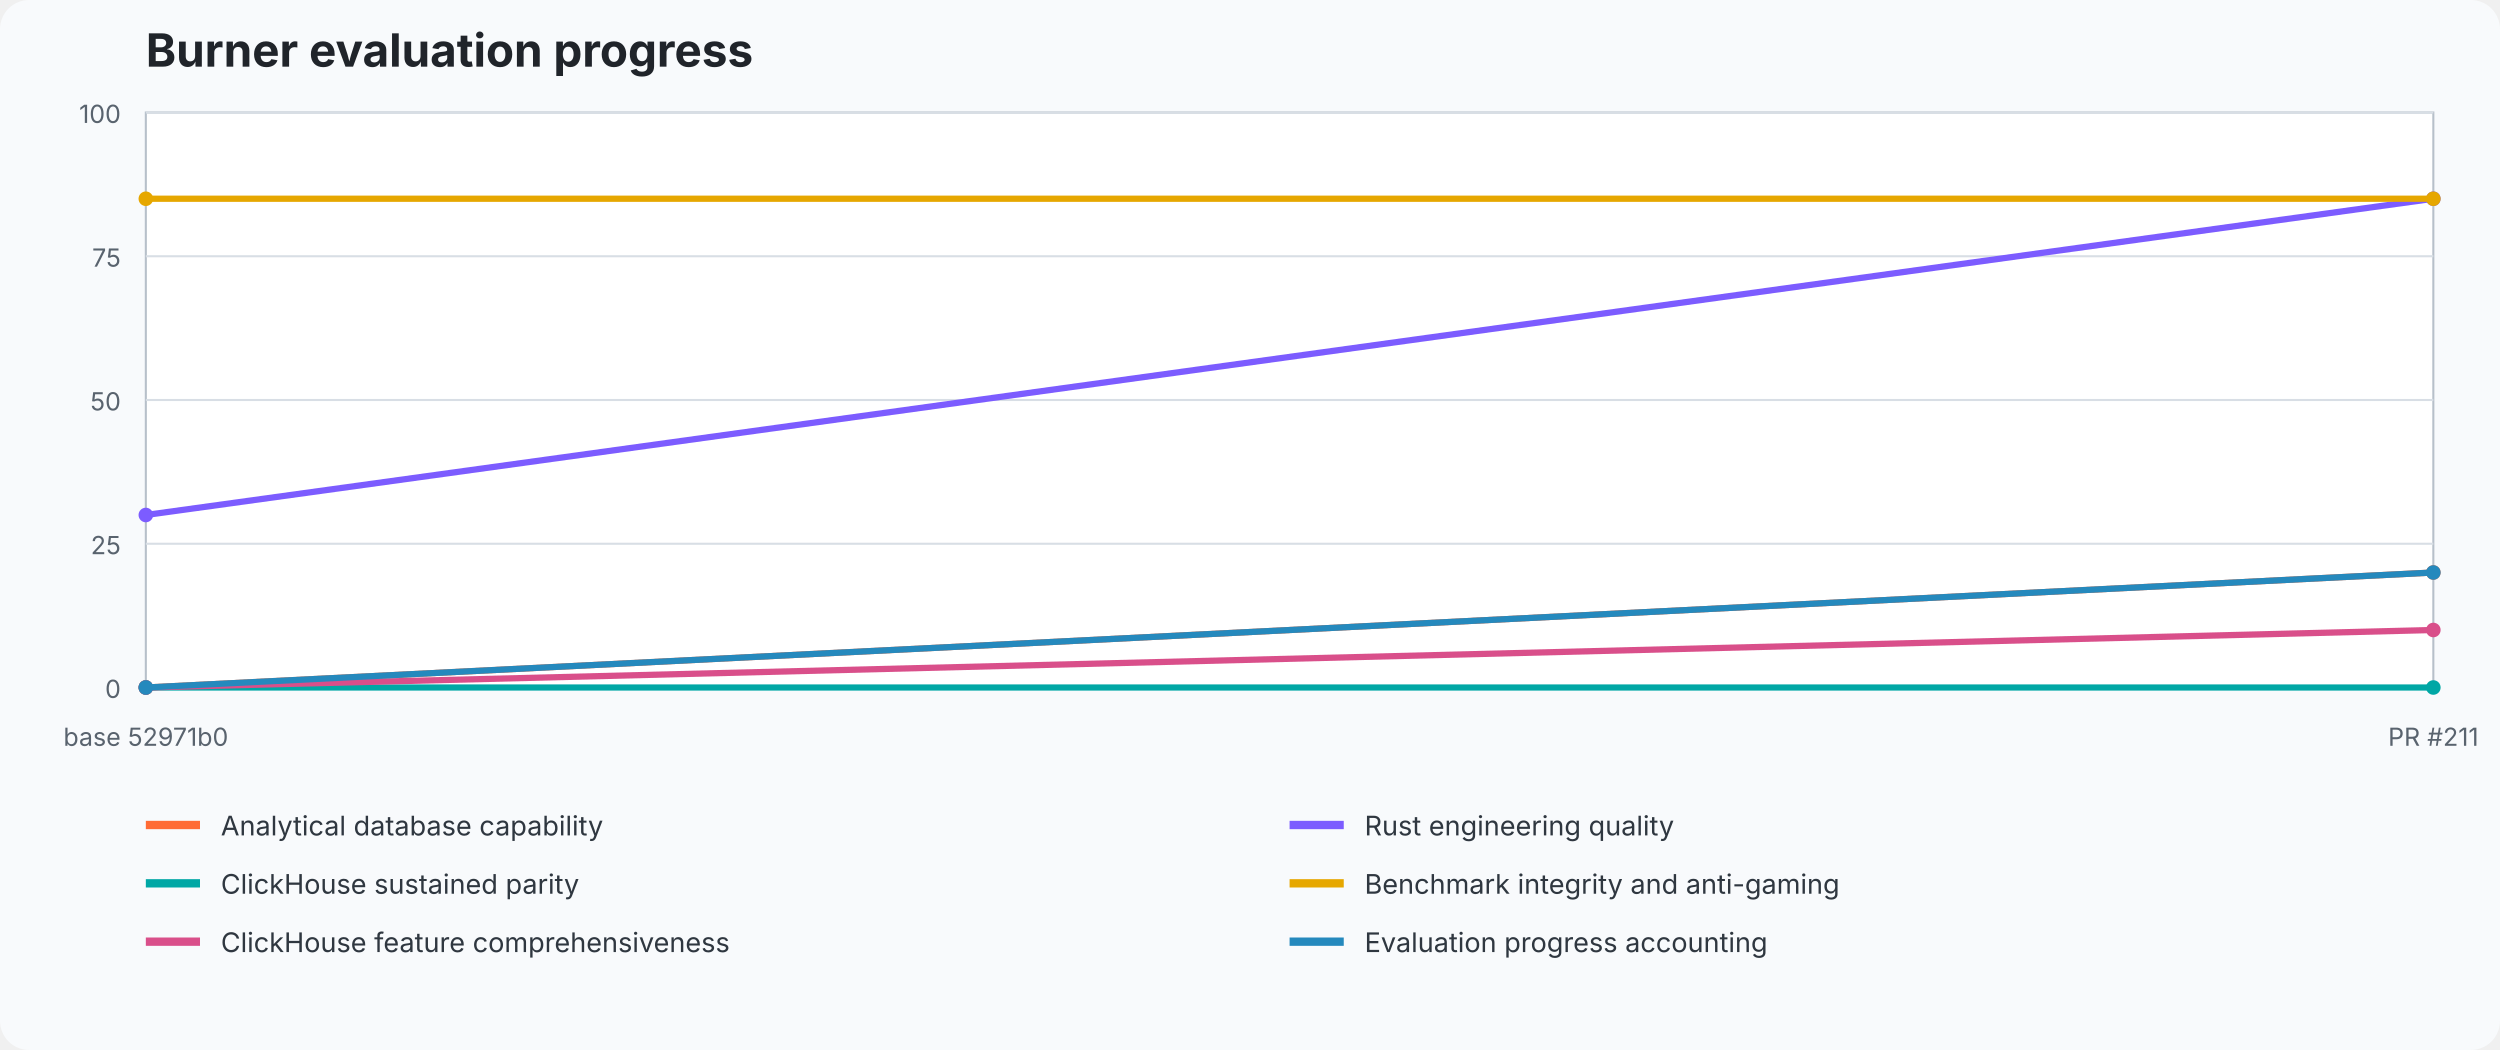
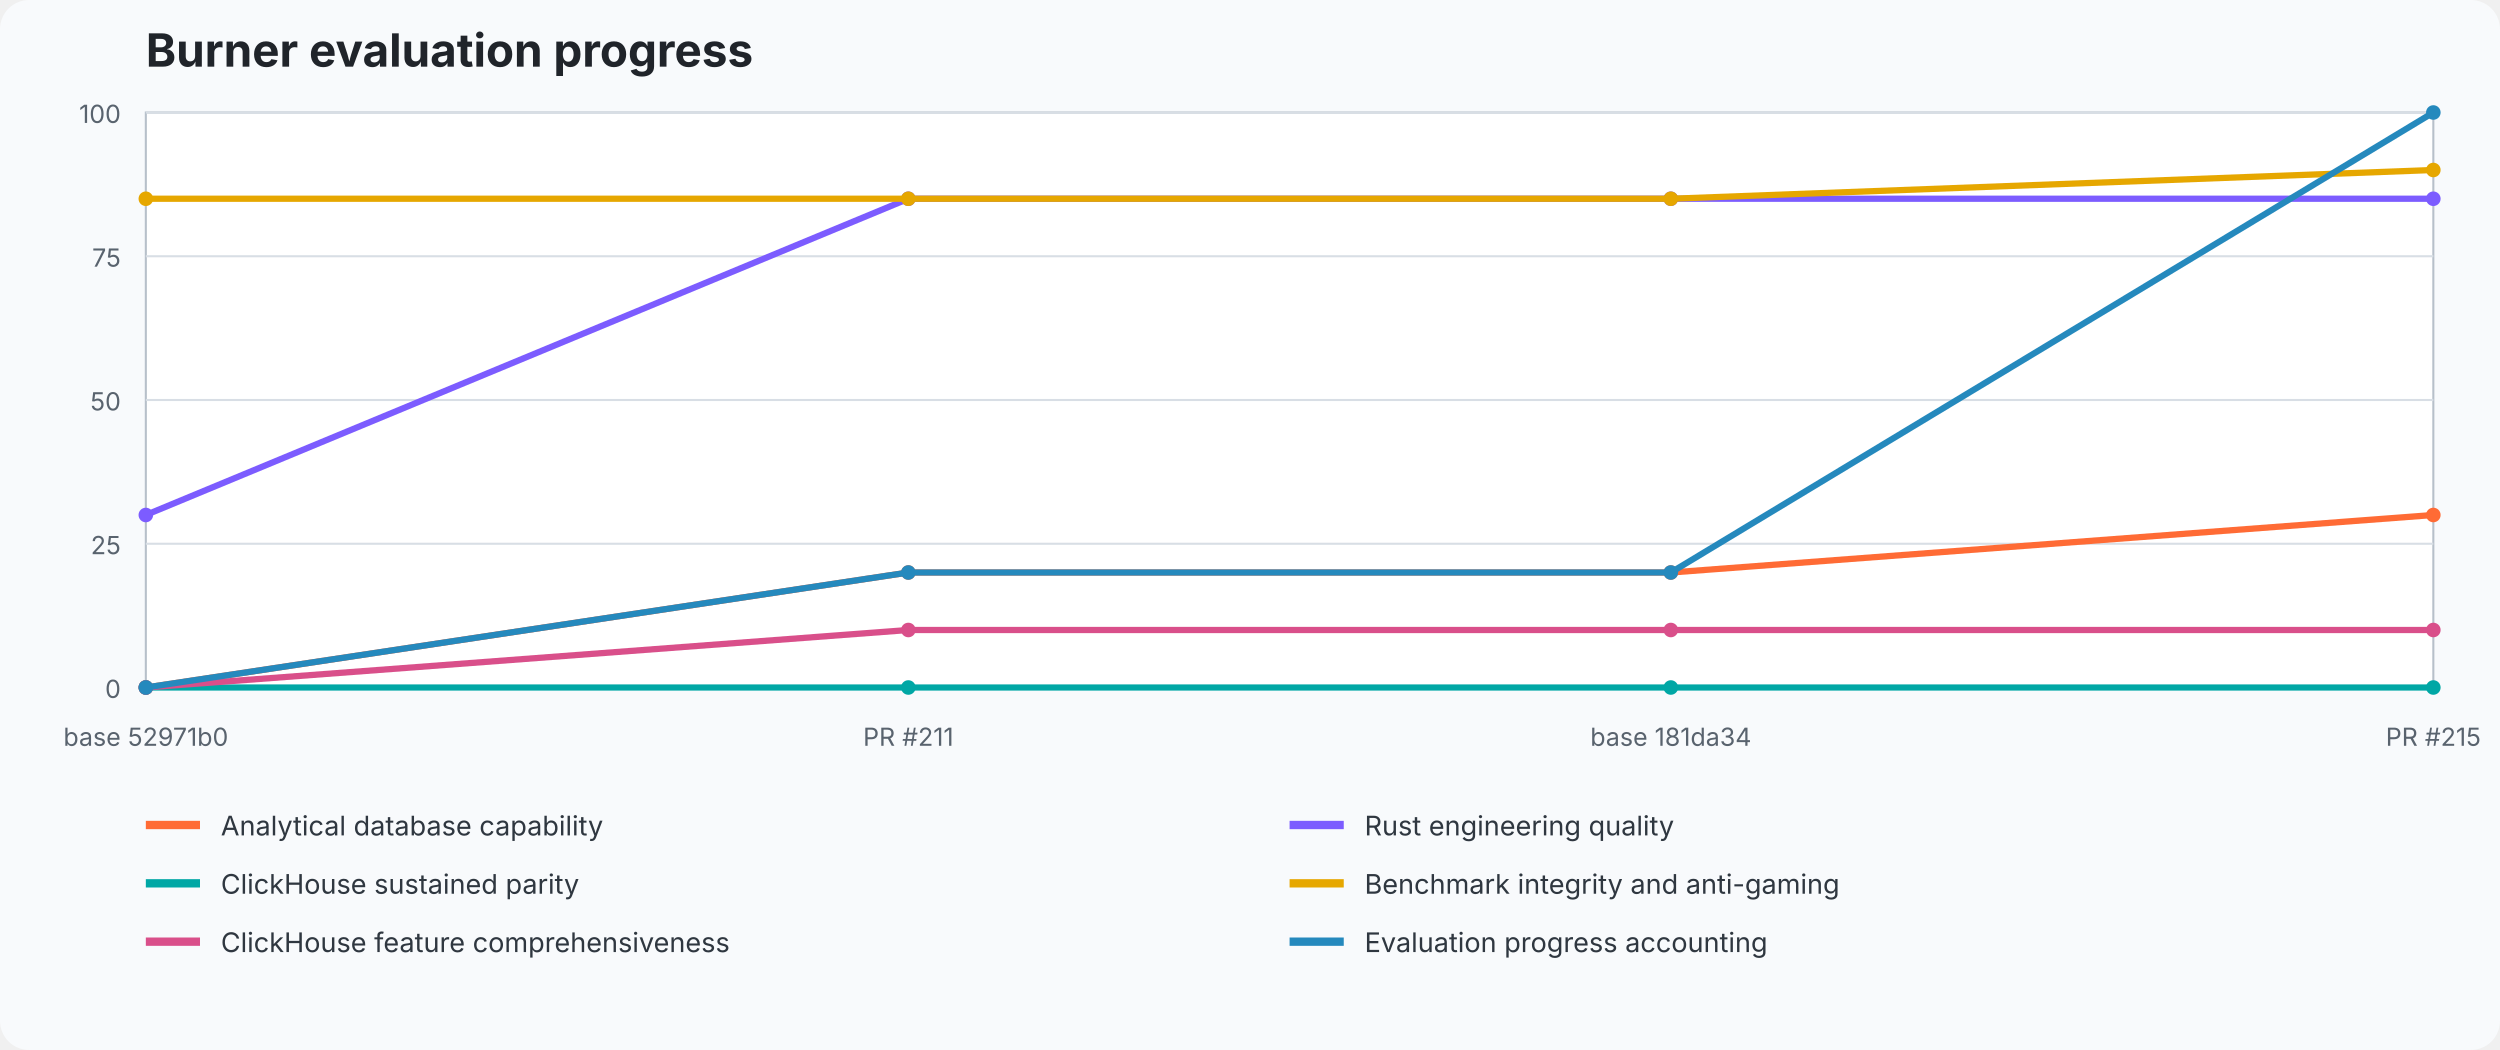
<svg xmlns="http://www.w3.org/2000/svg" width="1200" height="504" viewBox="0 0 1200 504" role="img" aria-labelledby="title desc">
  <style>text{font-family:ui-sans-serif,system-ui,-apple-system,BlinkMacSystemFont,"Segoe UI",sans-serif}.title{font-size:22px;font-weight:700;fill:#20242a}.axis{font-size:12px;fill:#59636e}.legend{font-size:13px;fill:#2f3740}.grid{stroke:#d8dee5;stroke-width:1}.plot{fill:#fff;stroke:#b7c0ca}</style>
  <rect width="100%" height="100%" fill="#f8fafc" rx="14" />
  <text x="70" y="32" class="title">Burner evaluation progress</text>
  <rect x="70" y="54" width="1098" height="276" class="plot" />
  <line x1="70" y1="330" x2="1168" y2="330" class="grid" />
  <text x="58" y="335" text-anchor="end" class="axis">0</text>
  <line x1="70" y1="261" x2="1168" y2="261" class="grid" />
  <text x="58" y="266" text-anchor="end" class="axis">25</text>
  <line x1="70" y1="192" x2="1168" y2="192" class="grid" />
  <text x="58" y="197" text-anchor="end" class="axis">50</text>
  <line x1="70" y1="123" x2="1168" y2="123" class="grid" />
  <text x="58" y="128" text-anchor="end" class="axis">75</text>
  <line x1="70" y1="54" x2="1168" y2="54" class="grid" />
  <text x="58" y="59" text-anchor="end" class="axis">100</text>
-   <polyline points="70.0,330.0 1168.0,274.8" fill="none" stroke="#ff6b35" stroke-width="3" stroke-linejoin="round" stroke-linecap="round" />
+   <polyline points="70.0,330.0 436.0,274.8 802.0,274.8 1168.0,247.2" fill="none" stroke="#ff6b35" stroke-width="3" stroke-linejoin="round" stroke-linecap="round" />
  <circle cx="70.0" cy="330.0" r="3.5" fill="#ff6b35" />
-   <circle cx="1168.0" cy="274.8" r="3.5" fill="#ff6b35" />
-   <polyline points="70.0,247.2 1168.0,95.4" fill="none" stroke="#7c5cff" stroke-width="3" stroke-linejoin="round" stroke-linecap="round" />
+   <circle cx="436.0" cy="274.8" r="3.5" fill="#ff6b35" />
+   <circle cx="802.0" cy="274.8" r="3.5" fill="#ff6b35" />
+   <circle cx="1168.0" cy="247.2" r="3.5" fill="#ff6b35" />
+   <polyline points="70.0,247.2 436.0,95.4 802.0,95.4 1168.0,95.4" fill="none" stroke="#7c5cff" stroke-width="3" stroke-linejoin="round" stroke-linecap="round" />
  <circle cx="70.0" cy="247.2" r="3.5" fill="#7c5cff" />
+   <circle cx="436.0" cy="95.4" r="3.5" fill="#7c5cff" />
+   <circle cx="802.0" cy="95.4" r="3.5" fill="#7c5cff" />
  <circle cx="1168.0" cy="95.4" r="3.5" fill="#7c5cff" />
-   <polyline points="70.0,330.0 1168.0,330.0" fill="none" stroke="#00a7a5" stroke-width="3" stroke-linejoin="round" stroke-linecap="round" />
+   <polyline points="70.0,330.0 436.0,330.0 802.0,330.0 1168.0,330.0" fill="none" stroke="#00a7a5" stroke-width="3" stroke-linejoin="round" stroke-linecap="round" />
  <circle cx="70.0" cy="330.0" r="3.5" fill="#00a7a5" />
+   <circle cx="436.0" cy="330.0" r="3.5" fill="#00a7a5" />
+   <circle cx="802.0" cy="330.0" r="3.5" fill="#00a7a5" />
  <circle cx="1168.0" cy="330.0" r="3.5" fill="#00a7a5" />
-   <polyline points="70.0,95.4 1168.0,95.4" fill="none" stroke="#e6a700" stroke-width="3" stroke-linejoin="round" stroke-linecap="round" />
+   <polyline points="70.0,95.4 436.0,95.4 802.0,95.4 1168.0,81.6" fill="none" stroke="#e6a700" stroke-width="3" stroke-linejoin="round" stroke-linecap="round" />
  <circle cx="70.0" cy="95.4" r="3.5" fill="#e6a700" />
-   <circle cx="1168.0" cy="95.4" r="3.5" fill="#e6a700" />
-   <polyline points="70.0,330.0 1168.0,302.4" fill="none" stroke="#d94f8a" stroke-width="3" stroke-linejoin="round" stroke-linecap="round" />
+   <circle cx="436.0" cy="95.4" r="3.5" fill="#e6a700" />
+   <circle cx="802.0" cy="95.4" r="3.5" fill="#e6a700" />
+   <circle cx="1168.0" cy="81.6" r="3.5" fill="#e6a700" />
+   <polyline points="70.0,330.0 436.0,302.4 802.0,302.4 1168.0,302.4" fill="none" stroke="#d94f8a" stroke-width="3" stroke-linejoin="round" stroke-linecap="round" />
  <circle cx="70.0" cy="330.0" r="3.5" fill="#d94f8a" />
+   <circle cx="436.0" cy="302.4" r="3.5" fill="#d94f8a" />
+   <circle cx="802.0" cy="302.4" r="3.5" fill="#d94f8a" />
  <circle cx="1168.0" cy="302.4" r="3.5" fill="#d94f8a" />
-   <polyline points="70.0,330.0 1168.0,274.8" fill="none" stroke="#2589bd" stroke-width="3" stroke-linejoin="round" stroke-linecap="round" />
+   <polyline points="70.0,330.0 436.0,274.8 802.0,274.8 1168.0,54.0" fill="none" stroke="#2589bd" stroke-width="3" stroke-linejoin="round" stroke-linecap="round" />
  <circle cx="70.0" cy="330.0" r="3.5" fill="#2589bd" />
-   <circle cx="1168.0" cy="274.8" r="3.5" fill="#2589bd" />
+   <circle cx="436.0" cy="274.8" r="3.5" fill="#2589bd" />
+   <circle cx="802.0" cy="274.8" r="3.5" fill="#2589bd" />
+   <circle cx="1168.0" cy="54.0" r="3.5" fill="#2589bd" />
  <text x="70" y="358" text-anchor="middle" class="axis">base 52971b0</text>
-   <text x="1168" y="358" text-anchor="middle" class="axis">PR #211</text>
+   <text x="436" y="358" text-anchor="middle" class="axis">PR #211</text>
+   <text x="802" y="358" text-anchor="middle" class="axis">base 181da34</text>
+   <text x="1168" y="358" text-anchor="middle" class="axis">PR #215</text>
  <line x1="70" y1="396" x2="96" y2="396" stroke="#ff6b35" stroke-width="4" />
  <text x="106" y="401" class="legend">Analytical database capability</text>
  <line x1="619" y1="396" x2="645" y2="396" stroke="#7c5cff" stroke-width="4" />
  <text x="655" y="401" class="legend">Rust engineering quality</text>
  <line x1="70" y1="424" x2="96" y2="424" stroke="#00a7a5" stroke-width="4" />
  <text x="106" y="429" class="legend">ClickHouse sustained parity</text>
  <line x1="619" y1="424" x2="645" y2="424" stroke="#e6a700" stroke-width="4" />
  <text x="655" y="429" class="legend">Benchmark integrity and anti-gaming</text>
  <line x1="70" y1="452" x2="96" y2="452" stroke="#d94f8a" stroke-width="4" />
  <text x="106" y="457" class="legend">ClickHouse feature comprehensiveness</text>
  <line x1="619" y1="452" x2="645" y2="452" stroke="#2589bd" stroke-width="4" />
  <text x="655" y="457" class="legend">Evaluation progress accounting</text>
</svg>
